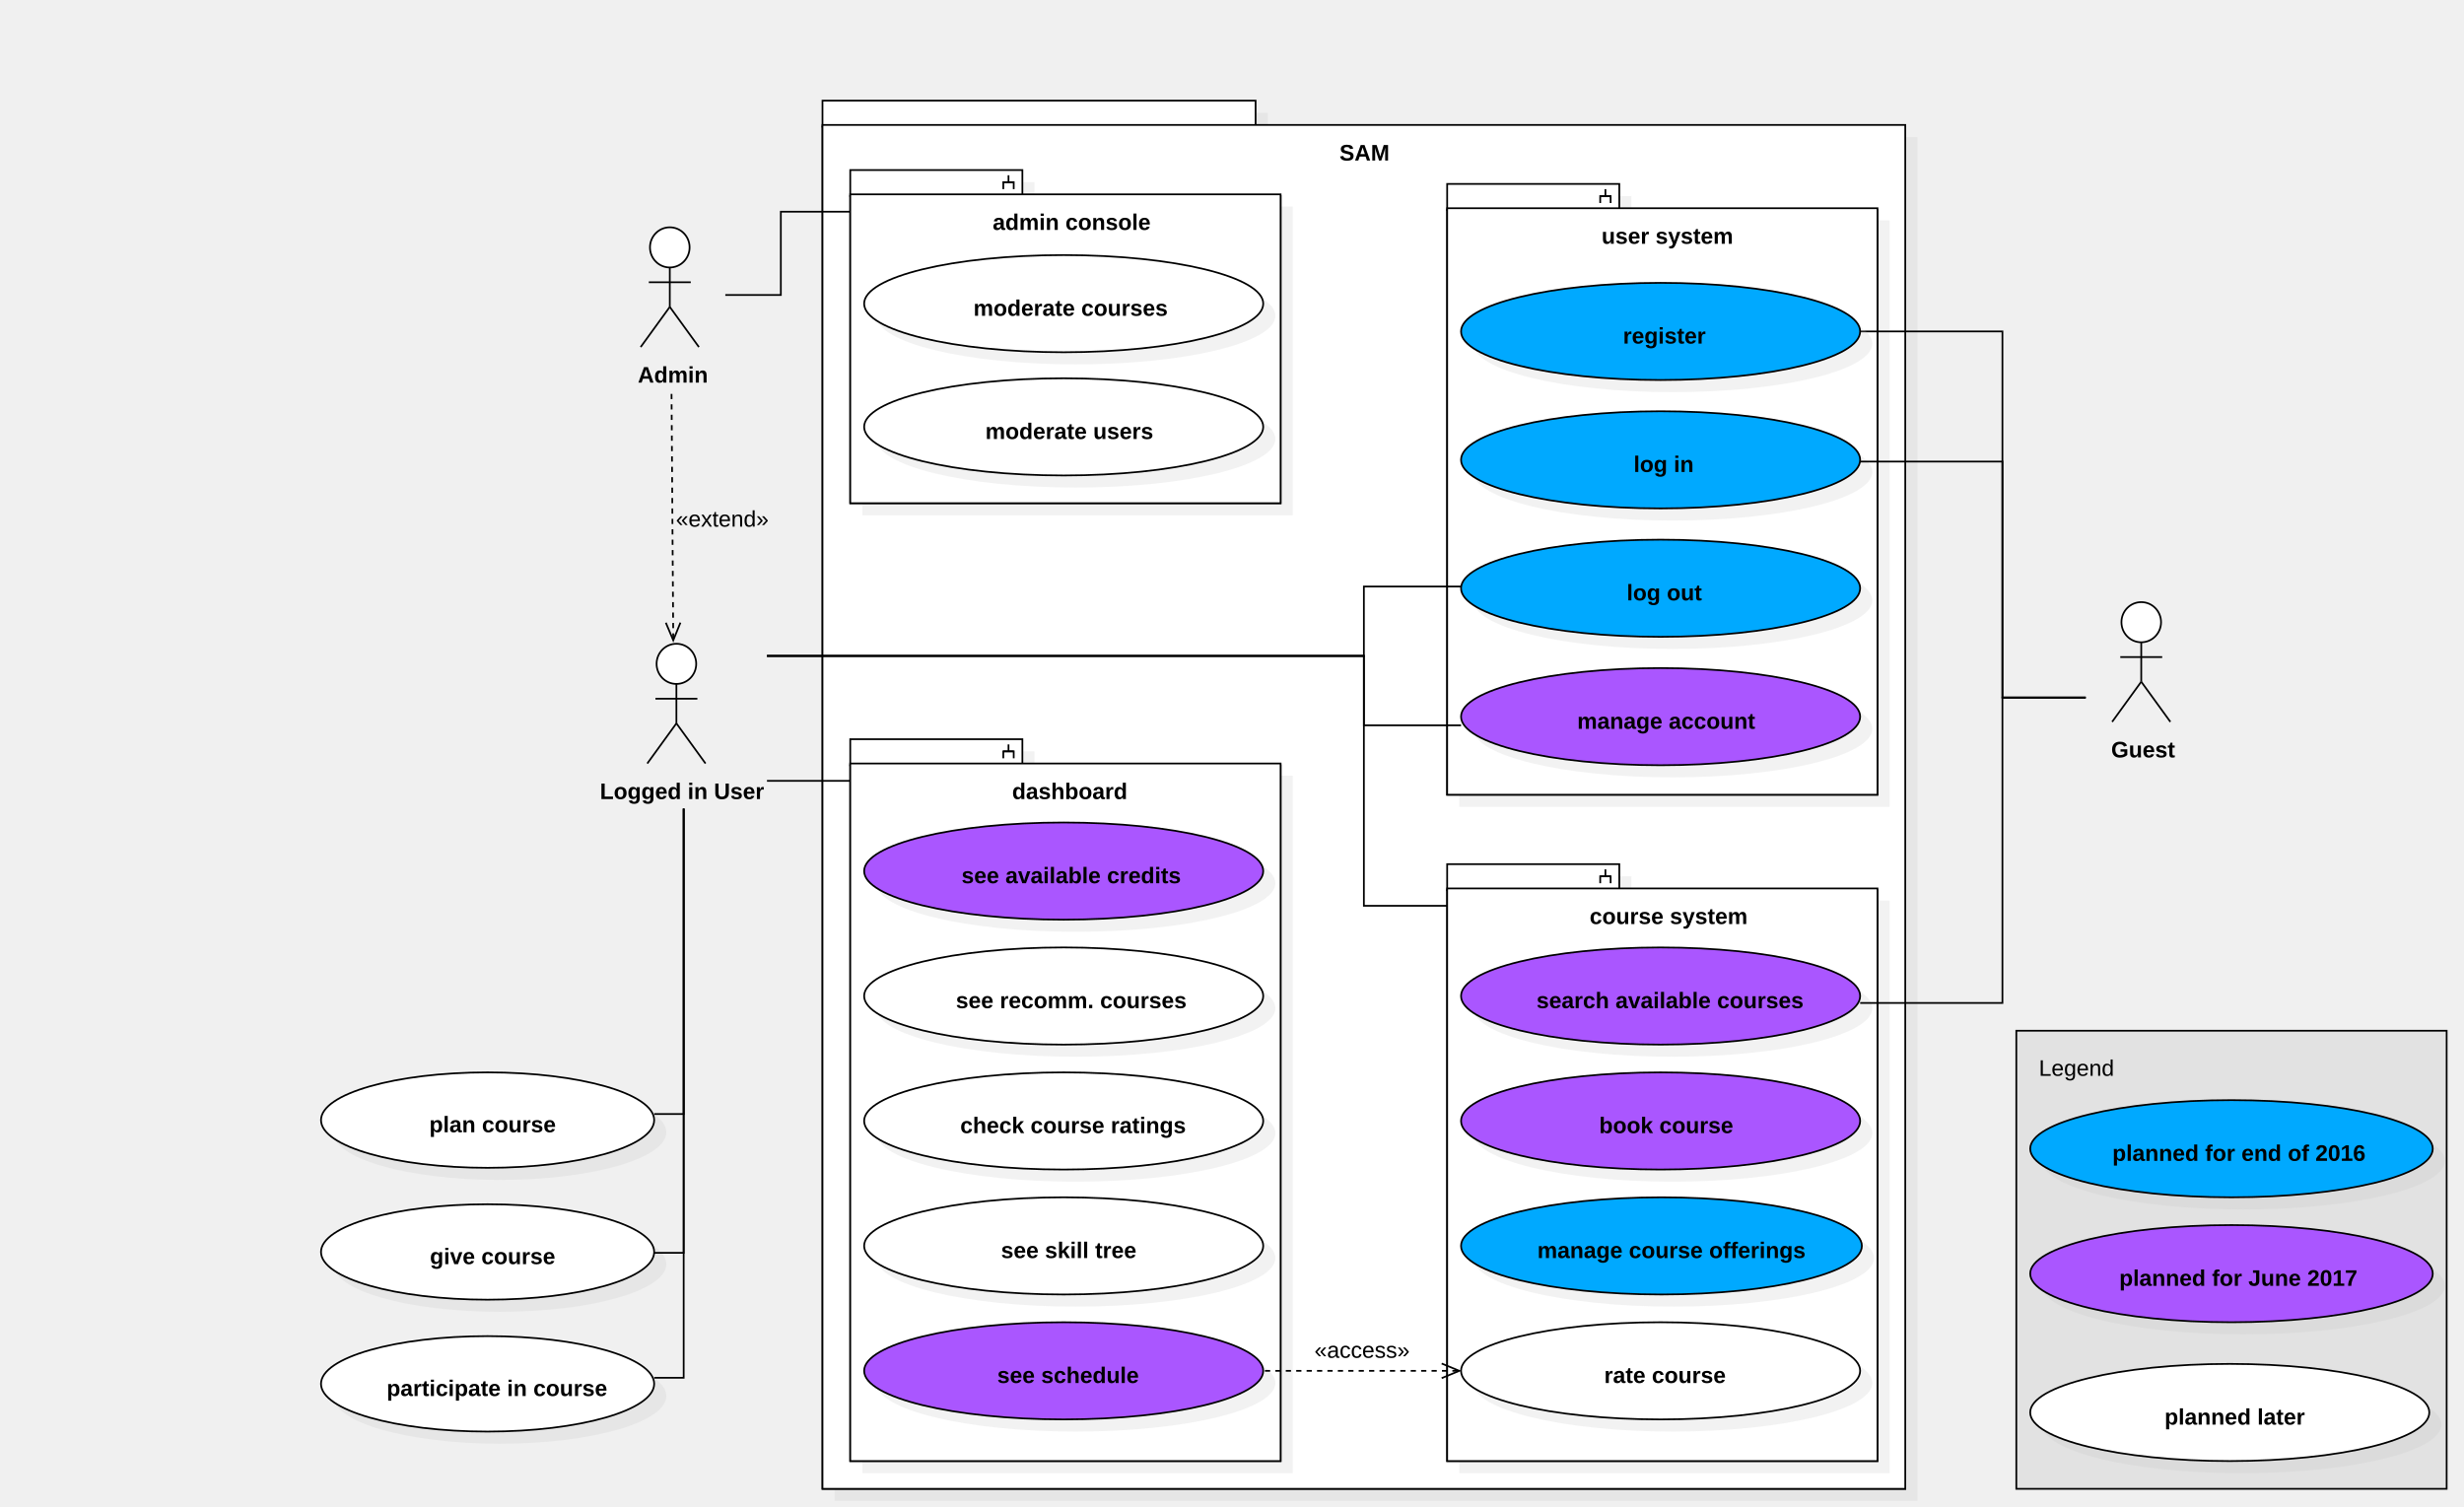
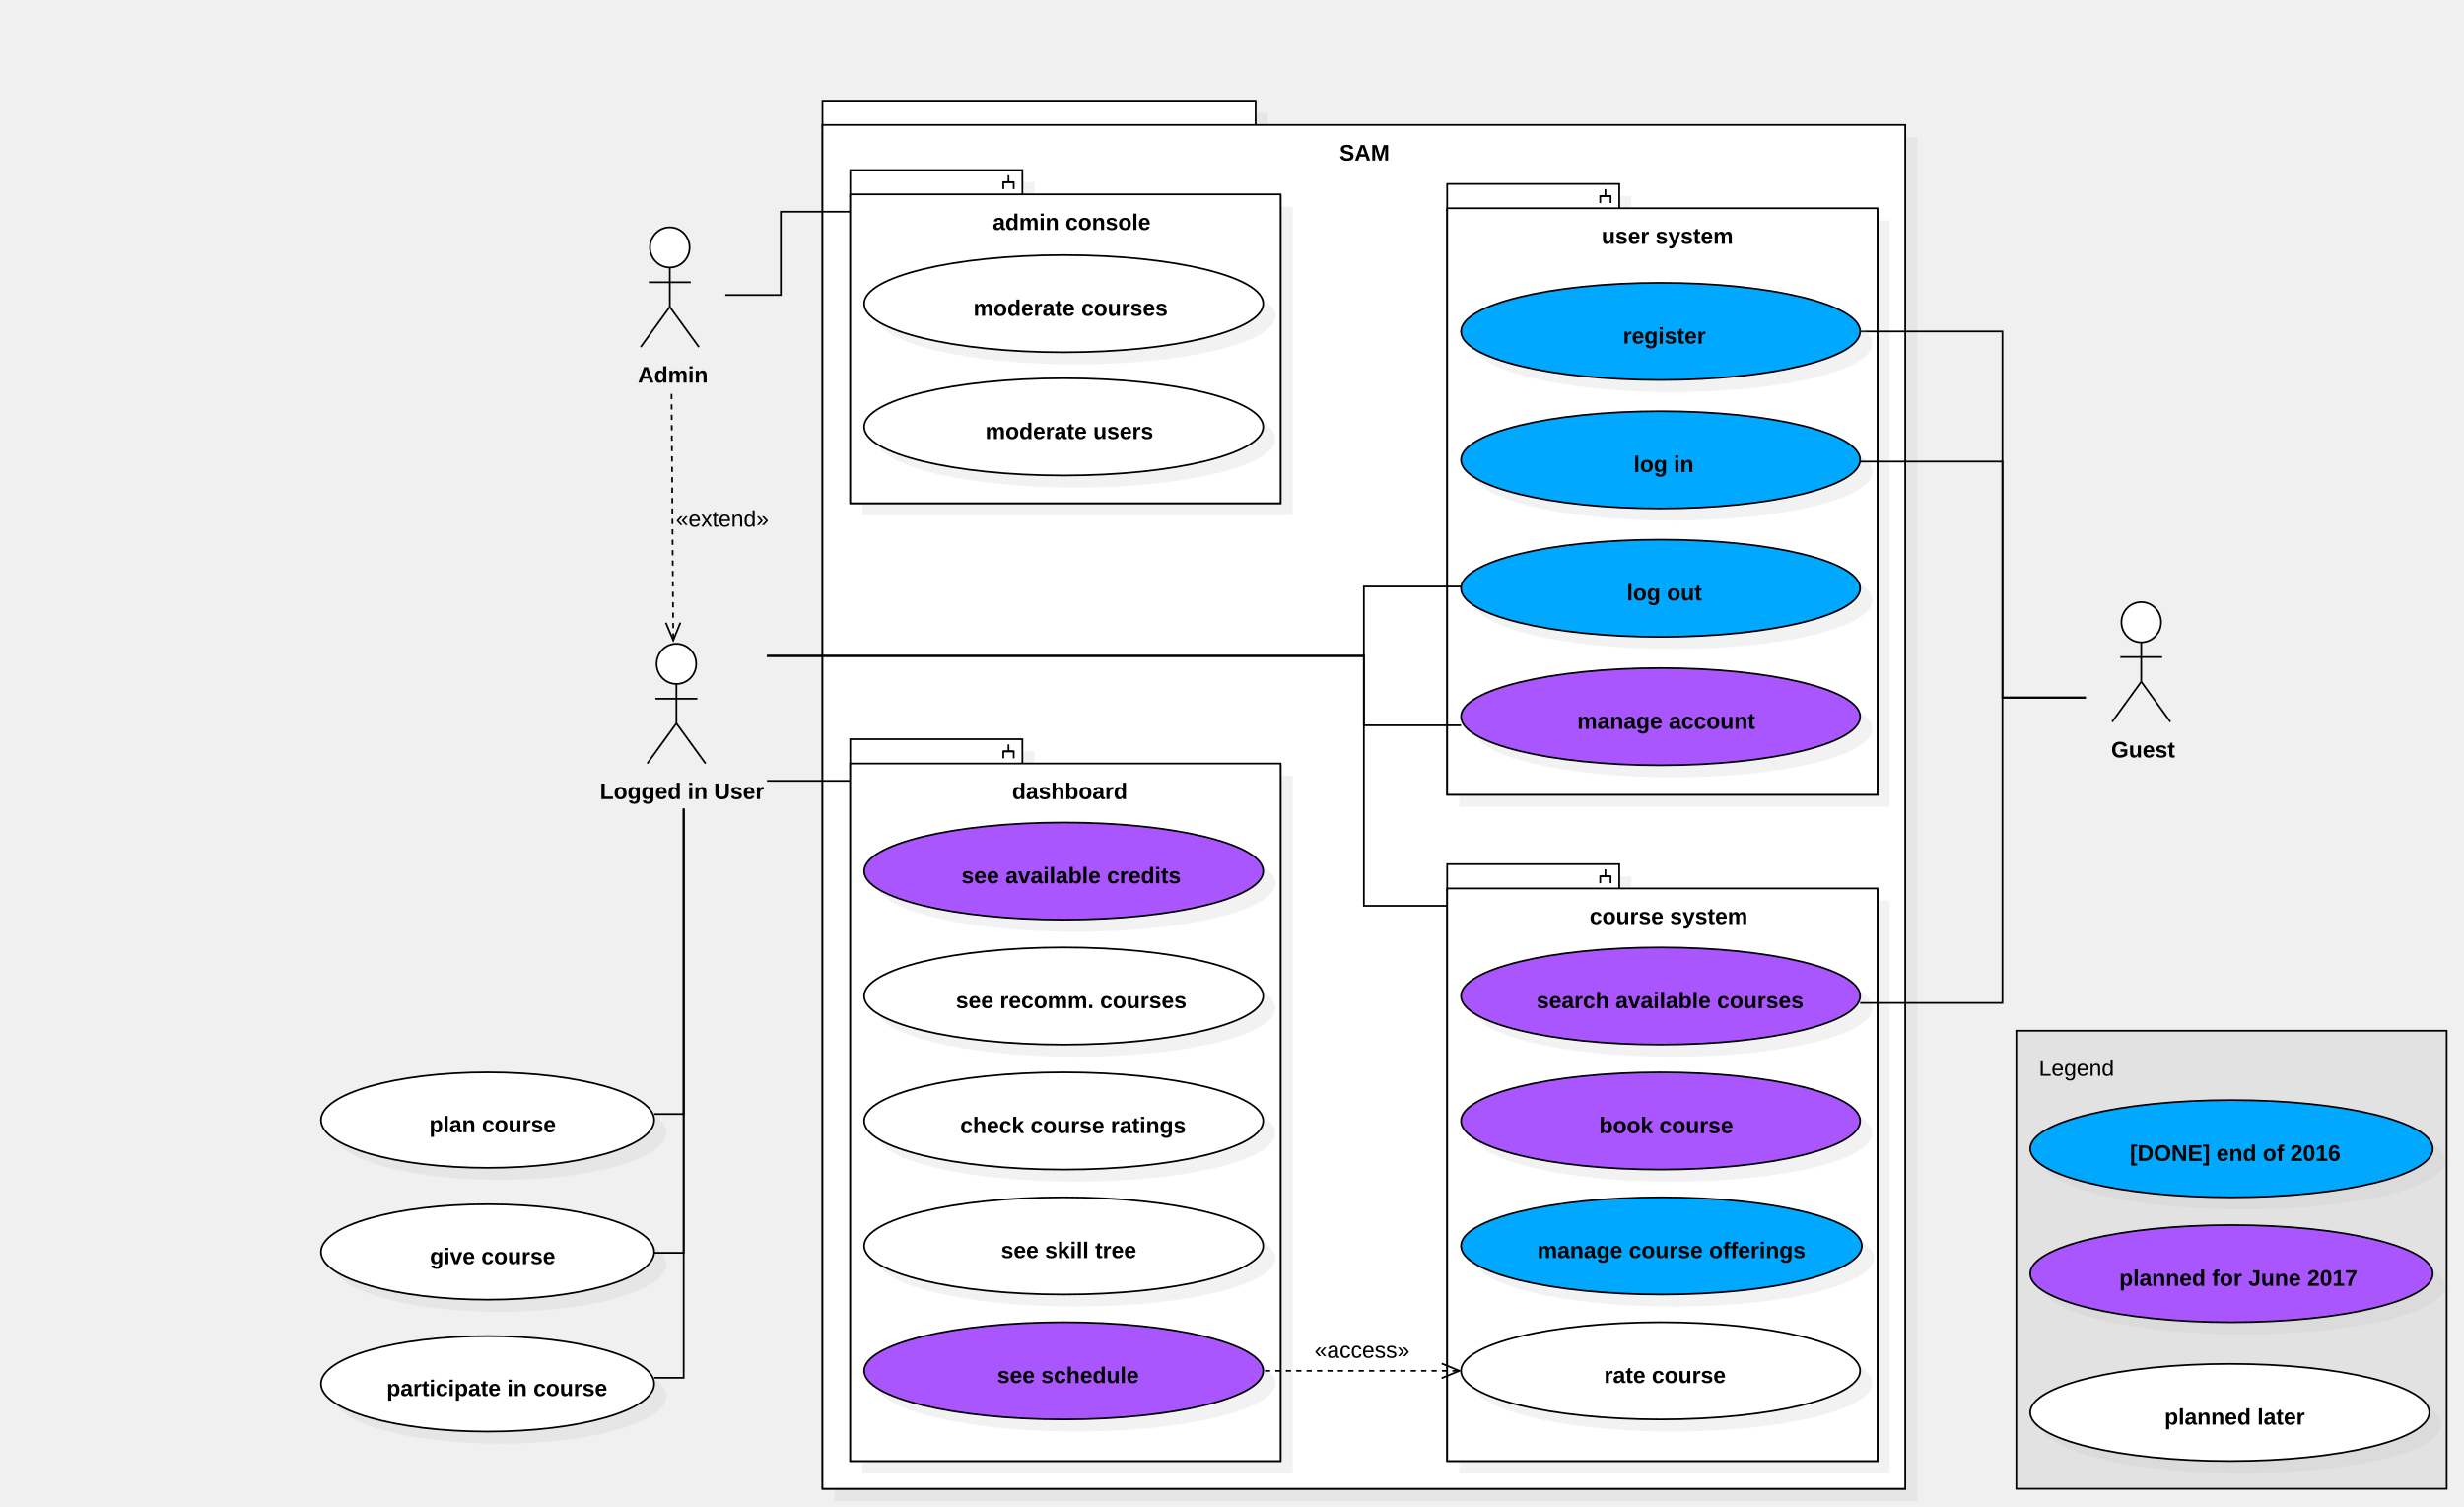
<svg xmlns="http://www.w3.org/2000/svg" version="1.1" width="1420" height="868">
  <defs />
  <g>
    <g transform="translate(10,10) scale(1,1)">
      <rect fill="#e2e2e2" stroke="none" x="1152" y="584" width="248" height="264" />
    </g>
    <g transform="translate(10,10) scale(1,1)">
      <path fill="none" stroke="#000000" d="M 1152 584 L 1400 584 L 1400 848 L 1152 848 L 1152 584 Z Z" stroke-miterlimit="10" />
    </g>
    <g transform="translate(10,10) scale(1,1)">
      <rect fill="#C0C0C0" stroke="none" x="471" y="55" width="249.6" height="15" opacity="0.2" />
    </g>
    <g transform="translate(10,10) scale(1,1)">
      <rect fill="#C0C0C0" stroke="none" x="471" y="69" width="624" height="786" opacity="0.2" />
    </g>
    <g transform="translate(10,10) scale(1,1)">
      <rect fill="#ffffff" stroke="none" x="464" y="63" width="624" height="785" />
    </g>
    <g transform="translate(10,10) scale(1,1)">
      <path fill="none" stroke="#000000" d="M 464 63 L 1088 63 L 1088 848 L 464 848 L 464 63 Z Z" stroke-miterlimit="10" />
    </g>
    <g transform="translate(10,10) scale(1,1)">
      <rect fill="#ffffff" stroke="none" x="464" y="48" width="249.6" height="15" />
    </g>
    <g transform="translate(10,10) scale(1,1)">
      <path fill="none" stroke="#000000" d="M 464 48 L 713.6 48 L 713.6 63 L 464 63 L 464 48 Z Z" stroke-miterlimit="10" />
    </g>
    <g transform="translate(10,10) scale(1,1)">
      <rect fill="#ffffff" stroke="none" x="464" y="62" width="624" height="786" />
    </g>
    <g transform="translate(10,10) scale(1,1)">
      <path fill="none" stroke="#000000" d="M 464 62 L 1088 62 L 1088 848 L 464 848 L 464 62 Z Z" stroke-miterlimit="10" />
    </g>
    <g transform="translate(10,10) scale(1,1)">
      <g>
        <path fill="none" stroke="none" />
        <text fill="#000000" stroke="none" font-family="Arial" font-size="13px" font-style="normal" font-weight="bold" text-decoration="none" x="761.915" y="82.5">SAM</text>
      </g>
    </g>
    <g transform="translate(10,10) scale(1,1)">
      <rect fill="#C0C0C0" stroke="none" x="831" y="495" width="99.2" height="15" opacity="0.2" />
    </g>
    <g transform="translate(10,10) scale(1,1)">
      <rect fill="#C0C0C0" stroke="none" x="831" y="509" width="248" height="330" opacity="0.2" />
    </g>
    <g transform="translate(10,10) scale(1,1)">
      <rect fill="#ffffff" stroke="none" x="824" y="503" width="248" height="329" />
    </g>
    <g transform="translate(10,10) scale(1,1)">
      <path fill="none" stroke="#000000" d="M 824 503 L 1072 503 L 1072 832 L 824 832 L 824 503 Z Z" stroke-miterlimit="10" />
    </g>
    <g transform="translate(10,10) scale(1,1)">
      <rect fill="#ffffff" stroke="none" x="824" y="488" width="99.2" height="15" />
    </g>
    <g transform="translate(10,10) scale(1,1)">
      <path fill="none" stroke="#000000" d="M 824 488 L 923.2 488 L 923.2 503 L 824 503 L 824 488 Z Z" stroke-miterlimit="10" />
    </g>
    <g transform="translate(10,10) scale(1,1)">
      <rect fill="#ffffff" stroke="none" x="824" y="502" width="248" height="330" />
    </g>
    <g transform="translate(10,10) scale(1,1)">
      <path fill="none" stroke="#000000" d="M 824 502 L 1072 502 L 1072 832 L 824 832 L 824 502 Z Z" stroke-miterlimit="10" />
    </g>
    <g transform="translate(10,10) scale(1,1)">
      <path fill="none" stroke="#000000" d="M 915.2 491 L 915.2 495" stroke-miterlimit="10" />
    </g>
    <g transform="translate(10,10) scale(1,1)">
      <path fill="none" stroke="#000000" d="M 912.2 499 L 912.2 495 L 918.2 495" stroke-miterlimit="10" />
    </g>
    <g transform="translate(10,10) scale(1,1)">
      <path fill="none" stroke="#000000" d="M 918.2 499 L 918.2 495 L 912.2 495" stroke-miterlimit="10" />
    </g>
    <g transform="translate(10,10) scale(1,1)">
      <g>
        <path fill="none" stroke="none" />
        <text fill="#000000" stroke="none" font-family="Arial" font-size="13px" font-style="normal" font-weight="bold" text-decoration="none" x="906.099" y="522.5">course system</text>
      </g>
    </g>
    <g transform="translate(10,10) scale(1,1)">
      <rect fill="#C0C0C0" stroke="none" x="831" y="103" width="99.2" height="15" opacity="0.2" />
    </g>
    <g transform="translate(10,10) scale(1,1)">
      <rect fill="#C0C0C0" stroke="none" x="831" y="117" width="248" height="338" opacity="0.2" />
    </g>
    <g transform="translate(10,10) scale(1,1)">
      <rect fill="#ffffff" stroke="none" x="824" y="111" width="248" height="337" />
    </g>
    <g transform="translate(10,10) scale(1,1)">
      <path fill="none" stroke="#000000" d="M 824 111 L 1072 111 L 1072 448 L 824 448 L 824 111 Z Z" stroke-miterlimit="10" />
    </g>
    <g transform="translate(10,10) scale(1,1)">
      <rect fill="#ffffff" stroke="none" x="824" y="96" width="99.2" height="15" />
    </g>
    <g transform="translate(10,10) scale(1,1)">
      <path fill="none" stroke="#000000" d="M 824 96 L 923.2 96 L 923.2 111 L 824 111 L 824 96 Z Z" stroke-miterlimit="10" />
    </g>
    <g transform="translate(10,10) scale(1,1)">
      <rect fill="#ffffff" stroke="none" x="824" y="110" width="248" height="338" />
    </g>
    <g transform="translate(10,10) scale(1,1)">
      <path fill="none" stroke="#000000" d="M 824 110 L 1072 110 L 1072 448 L 824 448 L 824 110 Z Z" stroke-miterlimit="10" />
    </g>
    <g transform="translate(10,10) scale(1,1)">
      <path fill="none" stroke="#000000" d="M 915.2 99 L 915.2 103" stroke-miterlimit="10" />
    </g>
    <g transform="translate(10,10) scale(1,1)">
      <path fill="none" stroke="#000000" d="M 912.2 107 L 912.2 103 L 918.2 103" stroke-miterlimit="10" />
    </g>
    <g transform="translate(10,10) scale(1,1)">
      <path fill="none" stroke="#000000" d="M 918.2 107 L 918.2 103 L 912.2 103" stroke-miterlimit="10" />
    </g>
    <g transform="translate(10,10) scale(1,1)">
      <g>
        <path fill="none" stroke="none" />
        <text fill="#000000" stroke="none" font-family="Arial" font-size="13px" font-style="normal" font-weight="bold" text-decoration="none" x="912.964" y="130.5">user system</text>
      </g>
    </g>
    <g transform="translate(10,10) scale(1,1)">
      <path fill="#ffffff" stroke="none" d="M 368.397 372.57 C 368.397 366.18 373.507 361 379.809 361 C 386.112 361 391.221 366.18 391.221 372.57 C 391.221 378.96 386.112 384.14 379.809 384.14 C 373.507 384.14 368.397 378.96 368.397 372.57 Z" />
    </g>
    <g transform="translate(10,10) scale(1,1)">
      <path fill="none" stroke="#000000" d="M 368.397 372.57 C 368.397 366.18 373.507 361 379.809 361 C 386.112 361 391.221 366.18 391.221 372.57 C 391.221 378.96 386.112 384.14 379.809 384.14 C 373.507 384.14 368.397 378.96 368.397 372.57 Z" stroke-miterlimit="10" />
    </g>
    <g transform="translate(10,10) scale(1,1)">
      <path fill="none" stroke="#000000" d="M 379.809 384.14 L 379.809 406.86" stroke-miterlimit="10" />
    </g>
    <g transform="translate(10,10) scale(1,1)">
      <path fill="none" stroke="#000000" d="M 367.726 392.66 L 391.892 392.66" stroke-miterlimit="10" />
    </g>
    <g transform="translate(10,10) scale(1,1)">
      <path fill="none" stroke="#000000" d="M 379.809 406.86 L 363.027 430" stroke-miterlimit="10" />
    </g>
    <g transform="translate(10,10) scale(1,1)">
      <path fill="none" stroke="#000000" d="M 379.809 406.86 L 396.591 430" stroke-miterlimit="10" />
    </g>
    <g transform="translate(10,10) scale(1,1)">
      <g>
        <path fill="none" stroke="none" />
        <text fill="#000000" stroke="none" font-family="Arial" font-size="13px" font-style="normal" font-weight="bold" text-decoration="none" x="335.725" y="450.5">Logged in User</text>
      </g>
    </g>
    <g transform="translate(10,10) scale(1,1)">
      <path fill="#ffffff" stroke="none" d="M 1212.588 348.57 C 1212.588 342.18 1217.698 337 1224 337 C 1230.302 337 1235.412 342.18 1235.412 348.57 C 1235.412 354.96 1230.302 360.14 1224 360.14 C 1217.698 360.14 1212.588 354.96 1212.588 348.57 Z" />
    </g>
    <g transform="translate(10,10) scale(1,1)">
      <path fill="none" stroke="#000000" d="M 1212.588 348.57 C 1212.588 342.18 1217.698 337 1224 337 C 1230.302 337 1235.412 342.18 1235.412 348.57 C 1235.412 354.96 1230.302 360.14 1224 360.14 C 1217.698 360.14 1212.588 354.96 1212.588 348.57 Z" stroke-miterlimit="10" />
    </g>
    <g transform="translate(10,10) scale(1,1)">
      <path fill="none" stroke="#000000" d="M 1224 360.14 L 1224 382.86" stroke-miterlimit="10" />
    </g>
    <g transform="translate(10,10) scale(1,1)">
      <path fill="none" stroke="#000000" d="M 1211.917 368.66 L 1236.083 368.66" stroke-miterlimit="10" />
    </g>
    <g transform="translate(10,10) scale(1,1)">
      <path fill="none" stroke="#000000" d="M 1224 382.86 L 1207.218 406" stroke-miterlimit="10" />
    </g>
    <g transform="translate(10,10) scale(1,1)">
      <path fill="none" stroke="#000000" d="M 1224 382.86 L 1240.782 406" stroke-miterlimit="10" />
    </g>
    <g transform="translate(10,10) scale(1,1)">
      <g>
        <path fill="none" stroke="none" />
        <text fill="#000000" stroke="none" font-family="Arial" font-size="13px" font-style="normal" font-weight="bold" text-decoration="none" x="1206.658" y="426.5">Guest</text>
      </g>
    </g>
    <g transform="translate(10,10) scale(1,1)">
      <path fill="none" stroke="#000000" d="M 1192 392 L 1144 392 L 1144 181 L 1062 181" stroke-miterlimit="10" />
    </g>
    <g transform="translate(10,10) scale(1,1)">
      <path fill="#ffffff" stroke="none" d="M 364.588 132.57 C 364.588 126.18 369.698 121 376 121 C 382.302 121 387.412 126.18 387.412 132.57 C 387.412 138.96 382.302 144.14 376 144.14 C 369.698 144.14 364.588 138.96 364.588 132.57 Z" />
    </g>
    <g transform="translate(10,10) scale(1,1)">
      <path fill="none" stroke="#000000" d="M 364.588 132.57 C 364.588 126.18 369.698 121 376 121 C 382.302 121 387.412 126.18 387.412 132.57 C 387.412 138.96 382.302 144.14 376 144.14 C 369.698 144.14 364.588 138.96 364.588 132.57 Z" stroke-miterlimit="10" />
    </g>
    <g transform="translate(10,10) scale(1,1)">
      <path fill="none" stroke="#000000" d="M 376 144.14 L 376 166.86" stroke-miterlimit="10" />
    </g>
    <g transform="translate(10,10) scale(1,1)">
      <path fill="none" stroke="#000000" d="M 363.917 152.66 L 388.083 152.66" stroke-miterlimit="10" />
    </g>
    <g transform="translate(10,10) scale(1,1)">
      <path fill="none" stroke="#000000" d="M 376 166.86 L 359.218 190" stroke-miterlimit="10" />
    </g>
    <g transform="translate(10,10) scale(1,1)">
      <path fill="none" stroke="#000000" d="M 376 166.86 L 392.782 190" stroke-miterlimit="10" />
    </g>
    <g transform="translate(10,10) scale(1,1)">
      <g>
        <path fill="none" stroke="none" />
        <text fill="#000000" stroke="none" font-family="Arial" font-size="13px" font-style="normal" font-weight="bold" text-decoration="none" x="357.576" y="210.5">Admin</text>
      </g>
    </g>
    <g transform="translate(10,10) scale(1,1)">
      <path fill="#C0C0C0" stroke="none" d="M 839 188 C 839 172.536 890.487 160 954 160 C 1017.513 160 1069 172.536 1069 188 C 1069 203.464 1017.513 216 954 216 C 890.487 216 839 203.464 839 188 Z" opacity="0.2" />
    </g>
    <g transform="translate(10,10) scale(1,1)">
      <path fill="#00a9ff" stroke="none" d="M 832 181 C 832 165.536 883.487 153 947 153 C 1010.513 153 1062 165.536 1062 181 C 1062 196.464 1010.513 209 947 209 C 883.487 209 832 196.464 832 181 Z" />
    </g>
    <g transform="translate(10,10) scale(1,1)">
      <path fill="none" stroke="#000000" d="M 832 181 C 832 165.536 883.487 153 947 153 C 1010.513 153 1062 165.536 1062 181 C 1062 196.464 1010.513 209 947 209 C 883.487 209 832 196.464 832 181 Z" stroke-miterlimit="10" />
    </g>
    <g transform="translate(10,10) scale(1,1)">
      <g>
        <path fill="none" stroke="none" />
        <text fill="#000000" stroke="none" font-family="Arial" font-size="13px" font-style="normal" font-weight="bold" text-decoration="none" x="925.326" y="188">register</text>
      </g>
    </g>
    <g transform="translate(10,10) scale(1,1)">
      <path fill="#C0C0C0" stroke="none" d="M 839 262 C 839 246.536 890.487 234 954 234 C 1017.513 234 1069 246.536 1069 262 C 1069 277.464 1017.513 290 954 290 C 890.487 290 839 277.464 839 262 Z" opacity="0.2" />
    </g>
    <g transform="translate(10,10) scale(1,1)">
      <path fill="#00a9ff" stroke="none" d="M 832 255 C 832 239.536 883.487 227 947 227 C 1010.513 227 1062 239.536 1062 255 C 1062 270.464 1010.513 283 947 283 C 883.487 283 832 270.464 832 255 Z" />
    </g>
    <g transform="translate(10,10) scale(1,1)">
      <path fill="none" stroke="#000000" d="M 832 255 C 832 239.536 883.487 227 947 227 C 1010.513 227 1062 239.536 1062 255 C 1062 270.464 1010.513 283 947 283 C 883.487 283 832 270.464 832 255 Z" stroke-miterlimit="10" />
    </g>
    <g transform="translate(10,10) scale(1,1)">
      <g>
        <path fill="none" stroke="none" />
        <text fill="#000000" stroke="none" font-family="Arial" font-size="13px" font-style="normal" font-weight="bold" text-decoration="none" x="931.461" y="262">log in</text>
      </g>
    </g>
    <g transform="translate(10,10) scale(1,1)">
      <path fill="#C0C0C0" stroke="none" d="M 839 336 C 839 320.536 890.487 308 954 308 C 1017.513 308 1069 320.536 1069 336 C 1069 351.464 1017.513 364 954 364 C 890.487 364 839 351.464 839 336 Z" opacity="0.2" />
    </g>
    <g transform="translate(10,10) scale(1,1)">
      <path fill="#00a9ff" stroke="none" d="M 832 329 C 832 313.536 883.487 301 947 301 C 1010.513 301 1062 313.536 1062 329 C 1062 344.464 1010.513 357 947 357 C 883.487 357 832 344.464 832 329 Z" />
    </g>
    <g transform="translate(10,10) scale(1,1)">
      <path fill="none" stroke="#000000" d="M 832 329 C 832 313.536 883.487 301 947 301 C 1010.513 301 1062 313.536 1062 329 C 1062 344.464 1010.513 357 947 357 C 883.487 357 832 344.464 832 329 Z" stroke-miterlimit="10" />
    </g>
    <g transform="translate(10,10) scale(1,1)">
      <g>
        <path fill="none" stroke="none" />
        <text fill="#000000" stroke="none" font-family="Arial" font-size="13px" font-style="normal" font-weight="bold" text-decoration="none" x="927.484" y="336">log out</text>
      </g>
    </g>
    <g transform="translate(10,10) scale(1,1)">
      <path fill="#C0C0C0" stroke="none" d="M 839 410 C 839 394.536 890.487 382 954 382 C 1017.513 382 1069 394.536 1069 410 C 1069 425.464 1017.513 438 954 438 C 890.487 438 839 425.464 839 410 Z" opacity="0.2" />
    </g>
    <g transform="translate(10,10) scale(1,1)">
      <path fill="#aa56ff" stroke="none" d="M 832 403 C 832 387.536 883.487 375 947 375 C 1010.513 375 1062 387.536 1062 403 C 1062 418.464 1010.513 431 947 431 C 883.487 431 832 418.464 832 403 Z" />
    </g>
    <g transform="translate(10,10) scale(1,1)">
      <path fill="none" stroke="#000000" d="M 832 403 C 832 387.536 883.487 375 947 375 C 1010.513 375 1062 387.536 1062 403 C 1062 418.464 1010.513 431 947 431 C 883.487 431 832 418.464 832 403 Z" stroke-miterlimit="10" />
    </g>
    <g transform="translate(10,10) scale(1,1)">
      <g>
        <path fill="none" stroke="none" />
        <text fill="#000000" stroke="none" font-family="Arial" font-size="13px" font-style="normal" font-weight="bold" text-decoration="none" x="898.939" y="410">manage account</text>
      </g>
    </g>
    <g transform="translate(10,10) scale(1,1)">
      <path fill="#C0C0C0" stroke="none" d="M 839 571 C 839 555.536 890.487 543 954 543 C 1017.513 543 1069 555.536 1069 571 C 1069 586.464 1017.513 599 954 599 C 890.487 599 839 586.464 839 571 Z" opacity="0.2" />
    </g>
    <g transform="translate(10,10) scale(1,1)">
      <path fill="#aa56ff" stroke="none" d="M 832 564 C 832 548.536 883.487 536 947 536 C 1010.513 536 1062 548.536 1062 564 C 1062 579.464 1010.513 592 947 592 C 883.487 592 832 579.464 832 564 Z" />
    </g>
    <g transform="translate(10,10) scale(1,1)">
      <path fill="none" stroke="#000000" d="M 832 564 C 832 548.536 883.487 536 947 536 C 1010.513 536 1062 548.536 1062 564 C 1062 579.464 1010.513 592 947 592 C 883.487 592 832 579.464 832 564 Z" stroke-miterlimit="10" />
    </g>
    <g transform="translate(10,10) scale(1,1)">
      <g>
        <path fill="none" stroke="none" />
        <text fill="#000000" stroke="none" font-family="Arial" font-size="13px" font-style="normal" font-weight="bold" text-decoration="none" x="875.462" y="571">search available courses</text>
      </g>
    </g>
    <g transform="translate(10,10) scale(1,1)">
      <path fill="#C0C0C0" stroke="none" d="M 839 643 C 839 627.536 890.487 615 954 615 C 1017.513 615 1069 627.536 1069 643 C 1069 658.464 1017.513 671 954 671 C 890.487 671 839 658.464 839 643 Z" opacity="0.2" />
    </g>
    <g transform="translate(10,10) scale(1,1)">
      <path fill="#aa56ff" stroke="none" d="M 832 636 C 832 620.536 883.487 608 947 608 C 1010.513 608 1062 620.536 1062 636 C 1062 651.464 1010.513 664 947 664 C 883.487 664 832 651.464 832 636 Z" />
    </g>
    <g transform="translate(10,10) scale(1,1)">
      <path fill="none" stroke="#000000" d="M 832 636 C 832 620.536 883.487 608 947 608 C 1010.513 608 1062 620.536 1062 636 C 1062 651.464 1010.513 664 947 664 C 883.487 664 832 651.464 832 636 Z" stroke-miterlimit="10" />
    </g>
    <g transform="translate(10,10) scale(1,1)">
      <g>
        <path fill="none" stroke="none" />
        <text fill="#000000" stroke="none" font-family="Arial" font-size="13px" font-style="normal" font-weight="bold" text-decoration="none" x="911.59" y="643">book course</text>
      </g>
    </g>
    <g transform="translate(10,10) scale(1,1)">
      <path fill="#C0C0C0" stroke="none" d="M 839 715 C 839 699.536 890.711 687 954.5 687 C 1018.289 687 1070 699.536 1070 715 C 1070 730.464 1018.289 743 954.5 743 C 890.711 743 839 730.464 839 715 Z" opacity="0.2" />
    </g>
    <g transform="translate(10,10) scale(1,1)">
      <path fill="#00a9ff" stroke="none" d="M 832 708 C 832 692.536 883.711 680 947.5 680 C 1011.289 680 1063 692.536 1063 708 C 1063 723.464 1011.289 736 947.5 736 C 883.711 736 832 723.464 832 708 Z" />
    </g>
    <g transform="translate(10,10) scale(1,1)">
      <path fill="none" stroke="#000000" d="M 832 708 C 832 692.536 883.711 680 947.5 680 C 1011.289 680 1063 692.536 1063 708 C 1063 723.464 1011.289 736 947.5 736 C 883.711 736 832 723.464 832 708 Z" stroke-miterlimit="10" />
    </g>
    <g transform="translate(10,10) scale(1,1)">
      <g>
        <path fill="none" stroke="none" />
        <text fill="#000000" stroke="none" font-family="Arial" font-size="13px" font-style="normal" font-weight="bold" text-decoration="none" x="875.959" y="715">manage course offerings</text>
      </g>
    </g>
    <g transform="translate(10,10) scale(1,1)">
      <path fill="#C0C0C0" stroke="none" d="M 839 787 C 839 771.536 890.487 759 954 759 C 1017.513 759 1069 771.536 1069 787 C 1069 802.464 1017.513 815 954 815 C 890.487 815 839 802.464 839 787 Z" opacity="0.2" />
    </g>
    <g transform="translate(10,10) scale(1,1)">
      <path fill="#ffffff" stroke="none" d="M 832 780 C 832 764.536 883.487 752 947 752 C 1010.513 752 1062 764.536 1062 780 C 1062 795.464 1010.513 808 947 808 C 883.487 808 832 795.464 832 780 Z" />
    </g>
    <g transform="translate(10,10) scale(1,1)">
      <path fill="none" stroke="#000000" d="M 832 780 C 832 764.536 883.487 752 947 752 C 1010.513 752 1062 764.536 1062 780 C 1062 795.464 1010.513 808 947 808 C 883.487 808 832 795.464 832 780 Z" stroke-miterlimit="10" />
    </g>
    <g transform="translate(10,10) scale(1,1)">
      <g>
        <path fill="none" stroke="none" />
        <text fill="#000000" stroke="none" font-family="Arial" font-size="13px" font-style="normal" font-weight="bold" text-decoration="none" x="914.484" y="787">rate course</text>
      </g>
    </g>
    <g transform="translate(10,10) scale(1,1)">
      <path fill="none" stroke="#000000" d="M 1192 392 L 1144 392 L 1144 568 L 1062 568" stroke-miterlimit="10" />
    </g>
    <g transform="translate(10,10) scale(1,1)">
      <rect fill="#C0C0C0" stroke="none" x="487" y="423" width="99.2" height="15" opacity="0.2" />
    </g>
    <g transform="translate(10,10) scale(1,1)">
      <rect fill="#C0C0C0" stroke="none" x="487" y="437" width="248" height="402" opacity="0.2" />
    </g>
    <g transform="translate(10,10) scale(1,1)">
      <rect fill="#ffffff" stroke="none" x="480" y="431" width="248" height="401" />
    </g>
    <g transform="translate(10,10) scale(1,1)">
      <path fill="none" stroke="#000000" d="M 480 431 L 728 431 L 728 832 L 480 832 L 480 431 Z Z" stroke-miterlimit="10" />
    </g>
    <g transform="translate(10,10) scale(1,1)">
      <rect fill="#ffffff" stroke="none" x="480" y="416" width="99.2" height="15" />
    </g>
    <g transform="translate(10,10) scale(1,1)">
      <path fill="none" stroke="#000000" d="M 480 416 L 579.2 416 L 579.2 431 L 480 431 L 480 416 Z Z" stroke-miterlimit="10" />
    </g>
    <g transform="translate(10,10) scale(1,1)">
      <rect fill="#ffffff" stroke="none" x="480" y="430" width="248" height="402" />
    </g>
    <g transform="translate(10,10) scale(1,1)">
      <path fill="none" stroke="#000000" d="M 480 430 L 728 430 L 728 832 L 480 832 L 480 430 Z Z" stroke-miterlimit="10" />
    </g>
    <g transform="translate(10,10) scale(1,1)">
      <path fill="none" stroke="#000000" d="M 571.2 419 L 571.2 423" stroke-miterlimit="10" />
    </g>
    <g transform="translate(10,10) scale(1,1)">
      <path fill="none" stroke="#000000" d="M 568.2 427 L 568.2 423 L 574.2 423" stroke-miterlimit="10" />
    </g>
    <g transform="translate(10,10) scale(1,1)">
      <path fill="none" stroke="#000000" d="M 574.2 427 L 574.2 423 L 568.2 423" stroke-miterlimit="10" />
    </g>
    <g transform="translate(10,10) scale(1,1)">
      <g>
        <path fill="none" stroke="none" />
        <text fill="#000000" stroke="none" font-family="Arial" font-size="13px" font-style="normal" font-weight="bold" text-decoration="none" x="573.281" y="450.5">dashboard</text>
      </g>
    </g>
    <g transform="translate(10,10) scale(1,1)">
      <path fill="#C0C0C0" stroke="none" d="M 495 787 C 495 771.536 546.487 759 610 759 C 673.513 759 725 771.536 725 787 C 725 802.464 673.513 815 610 815 C 546.487 815 495 802.464 495 787 Z" opacity="0.2" />
    </g>
    <g transform="translate(10,10) scale(1,1)">
      <path fill="#aa56ff" stroke="none" d="M 488 780 C 488 764.536 539.487 752 603 752 C 666.513 752 718 764.536 718 780 C 718 795.464 666.513 808 603 808 C 539.487 808 488 795.464 488 780 Z" />
    </g>
    <g transform="translate(10,10) scale(1,1)">
      <path fill="none" stroke="#000000" d="M 488 780 C 488 764.536 539.487 752 603 752 C 666.513 752 718 764.536 718 780 C 718 795.464 666.513 808 603 808 C 539.487 808 488 795.464 488 780 Z" stroke-miterlimit="10" />
    </g>
    <g transform="translate(10,10) scale(1,1)">
      <g>
        <path fill="none" stroke="none" />
        <text fill="#000000" stroke="none" font-family="Arial" font-size="13px" font-style="normal" font-weight="bold" text-decoration="none" x="564.695" y="787">see schedule</text>
      </g>
    </g>
    <g transform="translate(10,10) scale(1,1)">
      <path fill="#C0C0C0" stroke="none" d="M 495 715 C 495 699.536 546.487 687 610 687 C 673.513 687 725 699.536 725 715 C 725 730.464 673.513 743 610 743 C 546.487 743 495 730.464 495 715 Z" opacity="0.2" />
    </g>
    <g transform="translate(10,10) scale(1,1)">
      <path fill="#ffffff" stroke="none" d="M 488 708 C 488 692.536 539.487 680 603 680 C 666.513 680 718 692.536 718 708 C 718 723.464 666.513 736 603 736 C 539.487 736 488 723.464 488 708 Z" />
    </g>
    <g transform="translate(10,10) scale(1,1)">
      <path fill="none" stroke="#000000" d="M 488 708 C 488 692.536 539.487 680 603 680 C 666.513 680 718 692.536 718 708 C 718 723.464 666.513 736 603 736 C 539.487 736 488 723.464 488 708 Z" stroke-miterlimit="10" />
    </g>
    <g transform="translate(10,10) scale(1,1)">
      <g>
        <path fill="none" stroke="none" />
        <text fill="#000000" stroke="none" font-family="Arial" font-size="13px" font-style="normal" font-weight="bold" text-decoration="none" x="566.875" y="715">see skill tree</text>
      </g>
    </g>
    <g transform="translate(10,10) scale(1,1)">
      <path fill="#C0C0C0" stroke="none" d="M 495 643 C 495 627.536 546.487 615 610 615 C 673.513 615 725 627.536 725 643 C 725 658.464 673.513 671 610 671 C 546.487 671 495 658.464 495 643 Z" opacity="0.2" />
    </g>
    <g transform="translate(10,10) scale(1,1)">
      <path fill="#ffffff" stroke="none" d="M 488 636 C 488 620.536 539.487 608 603 608 C 666.513 608 718 620.536 718 636 C 718 651.464 666.513 664 603 664 C 539.487 664 488 651.464 488 636 Z" />
    </g>
    <g transform="translate(10,10) scale(1,1)">
      <path fill="none" stroke="#000000" d="M 488 636 C 488 620.536 539.487 608 603 608 C 666.513 608 718 620.536 718 636 C 718 651.464 666.513 664 603 664 C 539.487 664 488 651.464 488 636 Z" stroke-miterlimit="10" />
    </g>
    <g transform="translate(10,10) scale(1,1)">
      <g>
        <path fill="none" stroke="none" />
        <text fill="#000000" stroke="none" font-family="Arial" font-size="13px" font-style="normal" font-weight="bold" text-decoration="none" x="543.389" y="643">check course ratings</text>
      </g>
    </g>
    <g transform="translate(10,10) scale(1,1)">
      <path fill="none" stroke="#000000" d="M 432 440 L 480 440" stroke-miterlimit="10" />
    </g>
    <g transform="translate(10,10) scale(1,1)">
      <path fill="#C0C0C0" stroke="none" d="M 495 571 C 495 555.536 546.487 543 610 543 C 673.513 543 725 555.536 725 571 C 725 586.464 673.513 599 610 599 C 546.487 599 495 586.464 495 571 Z" opacity="0.2" />
    </g>
    <g transform="translate(10,10) scale(1,1)">
      <path fill="#ffffff" stroke="none" d="M 488 564 C 488 548.536 539.487 536 603 536 C 666.513 536 718 548.536 718 564 C 718 579.464 666.513 592 603 592 C 539.487 592 488 579.464 488 564 Z" />
    </g>
    <g transform="translate(10,10) scale(1,1)">
      <path fill="none" stroke="#000000" d="M 488 564 C 488 548.536 539.487 536 603 536 C 666.513 536 718 548.536 718 564 C 718 579.464 666.513 592 603 592 C 539.487 592 488 579.464 488 564 Z" stroke-miterlimit="10" />
    </g>
    <g transform="translate(10,10) scale(1,1)">
      <g>
        <path fill="none" stroke="none" />
        <text fill="#000000" stroke="none" font-family="Arial" font-size="13px" font-style="normal" font-weight="bold" text-decoration="none" x="540.869" y="571">see recomm. courses</text>
      </g>
    </g>
    <g transform="translate(10,10) scale(1,1)">
      <rect fill="#C0C0C0" stroke="none" x="487" y="95" width="99.2" height="15" opacity="0.2" />
    </g>
    <g transform="translate(10,10) scale(1,1)">
      <rect fill="#C0C0C0" stroke="none" x="487" y="109" width="248" height="178" opacity="0.2" />
    </g>
    <g transform="translate(10,10) scale(1,1)">
      <rect fill="#ffffff" stroke="none" x="480" y="103" width="248" height="177" />
    </g>
    <g transform="translate(10,10) scale(1,1)">
      <path fill="none" stroke="#000000" d="M 480 103 L 728 103 L 728 280 L 480 280 L 480 103 Z Z" stroke-miterlimit="10" />
    </g>
    <g transform="translate(10,10) scale(1,1)">
      <rect fill="#ffffff" stroke="none" x="480" y="88" width="99.2" height="15" />
    </g>
    <g transform="translate(10,10) scale(1,1)">
      <path fill="none" stroke="#000000" d="M 480 88 L 579.2 88 L 579.2 103 L 480 103 L 480 88 Z Z" stroke-miterlimit="10" />
    </g>
    <g transform="translate(10,10) scale(1,1)">
      <rect fill="#ffffff" stroke="none" x="480" y="102" width="248" height="178" />
    </g>
    <g transform="translate(10,10) scale(1,1)">
      <path fill="none" stroke="#000000" d="M 480 102 L 728 102 L 728 280 L 480 280 L 480 102 Z Z" stroke-miterlimit="10" />
    </g>
    <g transform="translate(10,10) scale(1,1)">
      <path fill="none" stroke="#000000" d="M 571.2 91 L 571.2 95" stroke-miterlimit="10" />
    </g>
    <g transform="translate(10,10) scale(1,1)">
      <path fill="none" stroke="#000000" d="M 568.2 99 L 568.2 95 L 574.2 95" stroke-miterlimit="10" />
    </g>
    <g transform="translate(10,10) scale(1,1)">
      <path fill="none" stroke="#000000" d="M 574.2 99 L 574.2 95 L 568.2 95" stroke-miterlimit="10" />
    </g>
    <g transform="translate(10,10) scale(1,1)">
      <g>
        <path fill="none" stroke="none" />
        <text fill="#000000" stroke="none" font-family="Arial" font-size="13px" font-style="normal" font-weight="bold" text-decoration="none" x="562.086" y="122.5">admin console</text>
      </g>
    </g>
    <g transform="translate(10,10) scale(1,1)">
      <path fill="#C0C0C0" stroke="none" d="M 495 243 C 495 227.536 546.487 215 610 215 C 673.513 215 725 227.536 725 243 C 725 258.464 673.513 271 610 271 C 546.487 271 495 258.464 495 243 Z" opacity="0.2" />
    </g>
    <g transform="translate(10,10) scale(1,1)">
      <path fill="#ffffff" stroke="none" d="M 488 236 C 488 220.536 539.487 208 603 208 C 666.513 208 718 220.536 718 236 C 718 251.464 666.513 264 603 264 C 539.487 264 488 251.464 488 236 Z" />
    </g>
    <g transform="translate(10,10) scale(1,1)">
      <path fill="none" stroke="#000000" d="M 488 236 C 488 220.536 539.487 208 603 208 C 666.513 208 718 220.536 718 236 C 718 251.464 666.513 264 603 264 C 539.487 264 488 251.464 488 236 Z" stroke-miterlimit="10" />
    </g>
    <g transform="translate(10,10) scale(1,1)">
      <g>
        <path fill="none" stroke="none" />
        <text fill="#000000" stroke="none" font-family="Arial" font-size="13px" font-style="normal" font-weight="bold" text-decoration="none" x="557.84" y="243">moderate users</text>
      </g>
    </g>
    <g transform="translate(10,10) scale(1,1)">
      <path fill="#C0C0C0" stroke="none" d="M 495 172 C 495 156.536 546.487 144 610 144 C 673.513 144 725 156.536 725 172 C 725 187.464 673.513 200 610 200 C 546.487 200 495 187.464 495 172 Z" opacity="0.2" />
    </g>
    <g transform="translate(10,10) scale(1,1)">
      <path fill="#ffffff" stroke="none" d="M 488 165 C 488 149.536 539.487 137 603 137 C 666.513 137 718 149.536 718 165 C 718 180.464 666.513 193 603 193 C 539.487 193 488 180.464 488 165 Z" />
    </g>
    <g transform="translate(10,10) scale(1,1)">
      <path fill="none" stroke="#000000" d="M 488 165 C 488 149.536 539.487 137 603 137 C 666.513 137 718 149.536 718 165 C 718 180.464 666.513 193 603 193 C 539.487 193 488 180.464 488 165 Z" stroke-miterlimit="10" />
    </g>
    <g transform="translate(10,10) scale(1,1)">
      <g>
        <path fill="none" stroke="none" />
        <text fill="#000000" stroke="none" font-family="Arial" font-size="13px" font-style="normal" font-weight="bold" text-decoration="none" x="550.975" y="172">moderate courses</text>
      </g>
    </g>
    <g transform="translate(10,10) scale(1,1)">
      <path fill="none" stroke="#000000" d="M 432 368 L 776 368 L 776 328 L 832 328" stroke-miterlimit="10" />
    </g>
    <g transform="translate(10,10) scale(1,1)">
      <path fill="none" stroke="#000000" d="M 432 368 L 776 368 L 776 408 L 832 408" stroke-miterlimit="10" />
    </g>
    <g transform="translate(10,10) scale(1,1)">
      <path fill="none" stroke="#000000" d="M 432 368 L 776 368 L 776 512 L 824 512" stroke-miterlimit="10" />
    </g>
    <g transform="translate(10,10) scale(1,1)">
      <path fill="none" stroke="#000000" d="M 408 160 L 440 160 L 440 112 L 480 112" stroke-miterlimit="10" />
    </g>
    <g transform="translate(10,10) scale(1,1)">
      <path fill="#C0C0C0" stroke="none" d="M 495 499 C 495 483.536 546.487 471 610 471 C 673.513 471 725 483.536 725 499 C 725 514.464 673.513 527 610 527 C 546.487 527 495 514.464 495 499 Z" opacity="0.2" />
    </g>
    <g transform="translate(10,10) scale(1,1)">
      <path fill="#aa56ff" stroke="none" d="M 488 492 C 488 476.536 539.487 464 603 464 C 666.513 464 718 476.536 718 492 C 718 507.464 666.513 520 603 520 C 539.487 520 488 507.464 488 492 Z" />
    </g>
    <g transform="translate(10,10) scale(1,1)">
      <path fill="none" stroke="#000000" d="M 488 492 C 488 476.536 539.487 464 603 464 C 666.513 464 718 476.536 718 492 C 718 507.464 666.513 520 603 520 C 539.487 520 488 507.464 488 492 Z" stroke-miterlimit="10" />
    </g>
    <g transform="translate(10,10) scale(1,1)">
      <g>
        <path fill="none" stroke="none" />
        <text fill="#000000" stroke="none" font-family="Arial" font-size="13px" font-style="normal" font-weight="bold" text-decoration="none" x="544.106" y="499">see available credits</text>
      </g>
    </g>
    <g transform="translate(10,10) scale(1,1)">
      <path fill="none" stroke="#000000" d="M 1062 256 L 1144 256 L 1144 392 L 1192 392" stroke-miterlimit="10" />
    </g>
    <g transform="translate(10,10) scale(1,1)">
      <path fill="none" stroke="#000000" d="M 719 780 L 831 780" stroke-miterlimit="10" stroke-dasharray="3" />
    </g>
    <g transform="translate(10,10) scale(1,1)">
      <path fill="none" stroke="#000000" d="M 820.837 784.21 L 831 780 L 820.837 775.79" stroke-miterlimit="10" />
    </g>
    <g transform="translate(10,10) scale(1,1)">
      <g>
        <path fill="none" stroke="none" />
        <text fill="#000000" stroke="none" font-family="Arial" font-size="13px" font-style="normal" font-weight="normal" text-decoration="none" x="747.5" y="772.5">«access»</text>
      </g>
    </g>
    <g transform="translate(10,10) scale(1,1)">
      <path fill="#C0C0C0" stroke="none" d="M 182 718.5 C 182 703.312 224.981 691 278 691 C 331.019 691 374 703.312 374 718.5 C 374 733.688 331.019 746 278 746 C 224.981 746 182 733.688 182 718.5 Z" opacity="0.2" />
    </g>
    <g transform="translate(10,10) scale(1,1)">
      <path fill="#ffffff" stroke="none" d="M 175 711.5 C 175 696.312 217.981 684 271 684 C 324.019 684 367 696.312 367 711.5 C 367 726.688 324.019 739 271 739 C 217.981 739 175 726.688 175 711.5 Z" />
    </g>
    <g transform="translate(10,10) scale(1,1)">
      <path fill="none" stroke="#000000" d="M 175 711.5 C 175 696.312 217.981 684 271 684 C 324.019 684 367 696.312 367 711.5 C 367 726.688 324.019 739 271 739 C 217.981 739 175 726.688 175 711.5 Z" stroke-miterlimit="10" />
    </g>
    <g transform="translate(10,10) scale(1,1)">
      <g>
        <path fill="none" stroke="none" />
        <text fill="#000000" stroke="none" font-family="Arial" font-size="13px" font-style="normal" font-weight="bold" text-decoration="none" x="237.76" y="718.5">give course</text>
      </g>
    </g>
    <g transform="translate(10,10) scale(1,1)">
      <path fill="#C0C0C0" stroke="none" d="M 182 642.5 C 182 627.312 224.981 615 278 615 C 331.019 615 374 627.312 374 642.5 C 374 657.688 331.019 670 278 670 C 224.981 670 182 657.688 182 642.5 Z" opacity="0.2" />
    </g>
    <g transform="translate(10,10) scale(1,1)">
      <path fill="#ffffff" stroke="none" d="M 175 635.5 C 175 620.312 217.981 608 271 608 C 324.019 608 367 620.312 367 635.5 C 367 650.688 324.019 663 271 663 C 217.981 663 175 650.688 175 635.5 Z" />
    </g>
    <g transform="translate(10,10) scale(1,1)">
      <path fill="none" stroke="#000000" d="M 175 635.5 C 175 620.312 217.981 608 271 608 C 324.019 608 367 620.312 367 635.5 C 367 650.688 324.019 663 271 663 C 217.981 663 175 650.688 175 635.5 Z" stroke-miterlimit="10" />
    </g>
    <g transform="translate(10,10) scale(1,1)">
      <g>
        <path fill="none" stroke="none" />
        <text fill="#000000" stroke="none" font-family="Arial" font-size="13px" font-style="normal" font-weight="bold" text-decoration="none" x="237.396" y="642.5">plan course</text>
      </g>
    </g>
    <g transform="translate(10,10) scale(1,1)">
      <path fill="#C0C0C0" stroke="none" d="M 182 794.5 C 182 779.312 224.981 767 278 767 C 331.019 767 374 779.312 374 794.5 C 374 809.688 331.019 822 278 822 C 224.981 822 182 809.688 182 794.5 Z" opacity="0.2" />
    </g>
    <g transform="translate(10,10) scale(1,1)">
      <path fill="#ffffff" stroke="none" d="M 175 787.5 C 175 772.312 217.981 760 271 760 C 324.019 760 367 772.312 367 787.5 C 367 802.688 324.019 815 271 815 C 217.981 815 175 802.688 175 787.5 Z" />
    </g>
    <g transform="translate(10,10) scale(1,1)">
      <path fill="none" stroke="#000000" d="M 175 787.5 C 175 772.312 217.981 760 271 760 C 324.019 760 367 772.312 367 787.5 C 367 802.688 324.019 815 271 815 C 217.981 815 175 802.688 175 787.5 Z" stroke-miterlimit="10" />
    </g>
    <g transform="translate(10,10) scale(1,1)">
      <g>
        <path fill="none" stroke="none" />
        <text fill="#000000" stroke="none" font-family="Arial" font-size="13px" font-style="normal" font-weight="bold" text-decoration="none" x="212.83" y="794.5">participate in course</text>
      </g>
    </g>
    <g transform="translate(10,10) scale(1,1)">
      <path fill="none" stroke="#000000" d="M 384 456 L 384 632 L 367 632" stroke-miterlimit="10" />
    </g>
    <g transform="translate(10,10) scale(1,1)">
      <path fill="none" stroke="#000000" d="M 384 456 L 384 712 L 367 712" stroke-miterlimit="10" />
    </g>
    <g transform="translate(10,10) scale(1,1)">
      <path fill="none" stroke="#000000" d="M 384 456 L 384 784 L 367 784" stroke-miterlimit="10" />
    </g>
    <g transform="translate(10,10) scale(1,1)">
      <path fill="#C0C0C0" stroke="none" d="M 1167 811 C 1167 795.536 1218.487 783 1282 783 C 1345.513 783 1397 795.536 1397 811 C 1397 826.464 1345.513 839 1282 839 C 1218.487 839 1167 826.464 1167 811 Z" opacity="0.2" />
    </g>
    <g transform="translate(10,10) scale(1,1)">
      <path fill="#ffffff" stroke="none" d="M 1160 804 C 1160 788.536 1211.487 776 1275 776 C 1338.513 776 1390 788.536 1390 804 C 1390 819.464 1338.513 832 1275 832 C 1211.487 832 1160 819.464 1160 804 Z" />
    </g>
    <g transform="translate(10,10) scale(1,1)">
      <path fill="none" stroke="#000000" d="M 1160 804 C 1160 788.536 1211.487 776 1275 776 C 1338.513 776 1390 788.536 1390 804 C 1390 819.464 1338.513 832 1275 832 C 1211.487 832 1160 819.464 1160 804 Z" stroke-miterlimit="10" />
    </g>
    <g transform="translate(10,10) scale(1,1)">
      <g>
        <path fill="none" stroke="none" />
        <text fill="#000000" stroke="none" font-family="Arial" font-size="13px" font-style="normal" font-weight="bold" text-decoration="none" x="1237.416" y="811">planned later</text>
      </g>
    </g>
    <g transform="translate(10,10) scale(1,1)">
      <g>
        <path fill="none" stroke="none" />
        <text fill="#000000" stroke="none" font-family="Arial" font-size="13px" font-style="normal" font-weight="normal" text-decoration="none" x="1165" y="610">Legend</text>
      </g>
    </g>
    <g transform="translate(10,10) scale(1,1)">
      <path fill="none" stroke="#000000" d="M 377 217 L 378 359" stroke-miterlimit="10" stroke-dasharray="3" />
    </g>
    <g transform="translate(10,10) scale(1,1)">
      <path fill="none" stroke="#000000" d="M 373.719 348.867 L 378 359 L 382.138 348.808" stroke-miterlimit="10" />
    </g>
    <g transform="translate(10,10) scale(1,1)">
      <g>
        <path fill="none" stroke="none" />
        <text fill="#000000" stroke="none" font-family="Arial" font-size="13px" font-style="normal" font-weight="normal" text-decoration="none" x="379.5" y="293.5">«extend»</text>
      </g>
    </g>
    <g transform="translate(10,10) scale(1,1)">
      <path fill="#C0C0C0" stroke="none" d="M 1167 659 C 1167 643.536 1218.935 631 1283 631 C 1347.065 631 1399 643.536 1399 659 C 1399 674.464 1347.065 687 1283 687 C 1218.935 687 1167 674.464 1167 659 Z" opacity="0.2" />
    </g>
    <g transform="translate(10,10) scale(1,1)">
      <path fill="#00a9ff" stroke="none" d="M 1160 652 C 1160 636.536 1211.935 624 1276 624 C 1340.065 624 1392 636.536 1392 652 C 1392 667.464 1340.065 680 1276 680 C 1211.935 680 1160 667.464 1160 652 Z" />
    </g>
    <g transform="translate(10,10) scale(1,1)">
      <path fill="none" stroke="#000000" d="M 1160 652 C 1160 636.536 1211.935 624 1276 624 C 1340.065 624 1392 636.536 1392 652 C 1392 667.464 1340.065 680 1276 680 C 1211.935 680 1160 667.464 1160 652 Z" stroke-miterlimit="10" />
    </g>
    <g transform="translate(10,10) scale(1,1)">
      <g>
        <path fill="none" stroke="none" />
-         <text fill="#000000" stroke="none" font-family="Arial" font-size="13px" font-style="normal" font-weight="bold" text-decoration="none" x="1207.331" y="659">planned for end of 2016</text>
+         <text fill="#000000" stroke="none" font-family="Arial" font-size="13px" font-style="normal" font-weight="bold" text-decoration="none" x="1217.465" y="659">[DONE] end of 2016</text>
      </g>
    </g>
    <g transform="translate(10,10) scale(1,1)">
      <path fill="#C0C0C0" stroke="none" d="M 1167 731 C 1167 715.536 1218.935 703 1283 703 C 1347.065 703 1399 715.536 1399 731 C 1399 746.464 1347.065 759 1283 759 C 1218.935 759 1167 746.464 1167 731 Z" opacity="0.2" />
    </g>
    <g transform="translate(10,10) scale(1,1)">
      <path fill="#aa56ff" stroke="none" d="M 1160 724 C 1160 708.536 1211.935 696 1276 696 C 1340.065 696 1392 708.536 1392 724 C 1392 739.464 1340.065 752 1276 752 C 1211.935 752 1160 739.464 1160 724 Z" />
    </g>
    <g transform="translate(10,10) scale(1,1)">
      <path fill="none" stroke="#000000" d="M 1160 724 C 1160 708.536 1211.935 696 1276 696 C 1340.065 696 1392 708.536 1392 724 C 1392 739.464 1340.065 752 1276 752 C 1211.935 752 1160 739.464 1160 724 Z" stroke-miterlimit="10" />
    </g>
    <g transform="translate(10,10) scale(1,1)">
      <g>
        <path fill="none" stroke="none" />
        <text fill="#000000" stroke="none" font-family="Arial" font-size="13px" font-style="normal" font-weight="bold" text-decoration="none" x="1211.308" y="731">planned for June 2017</text>
      </g>
    </g>
  </g>
</svg>
